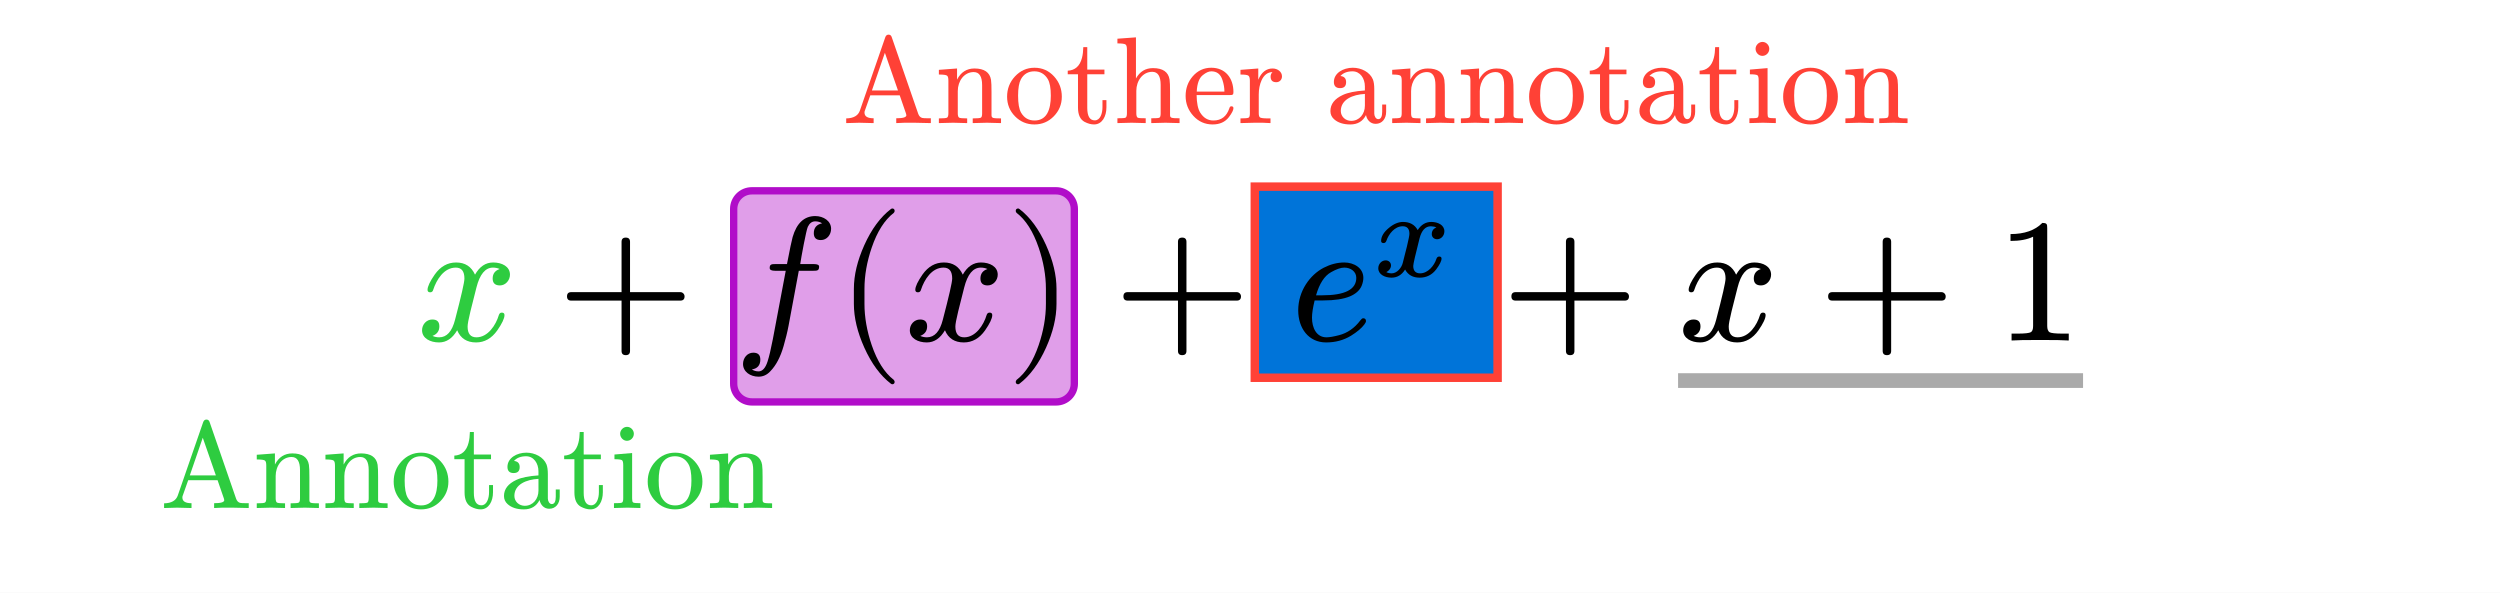
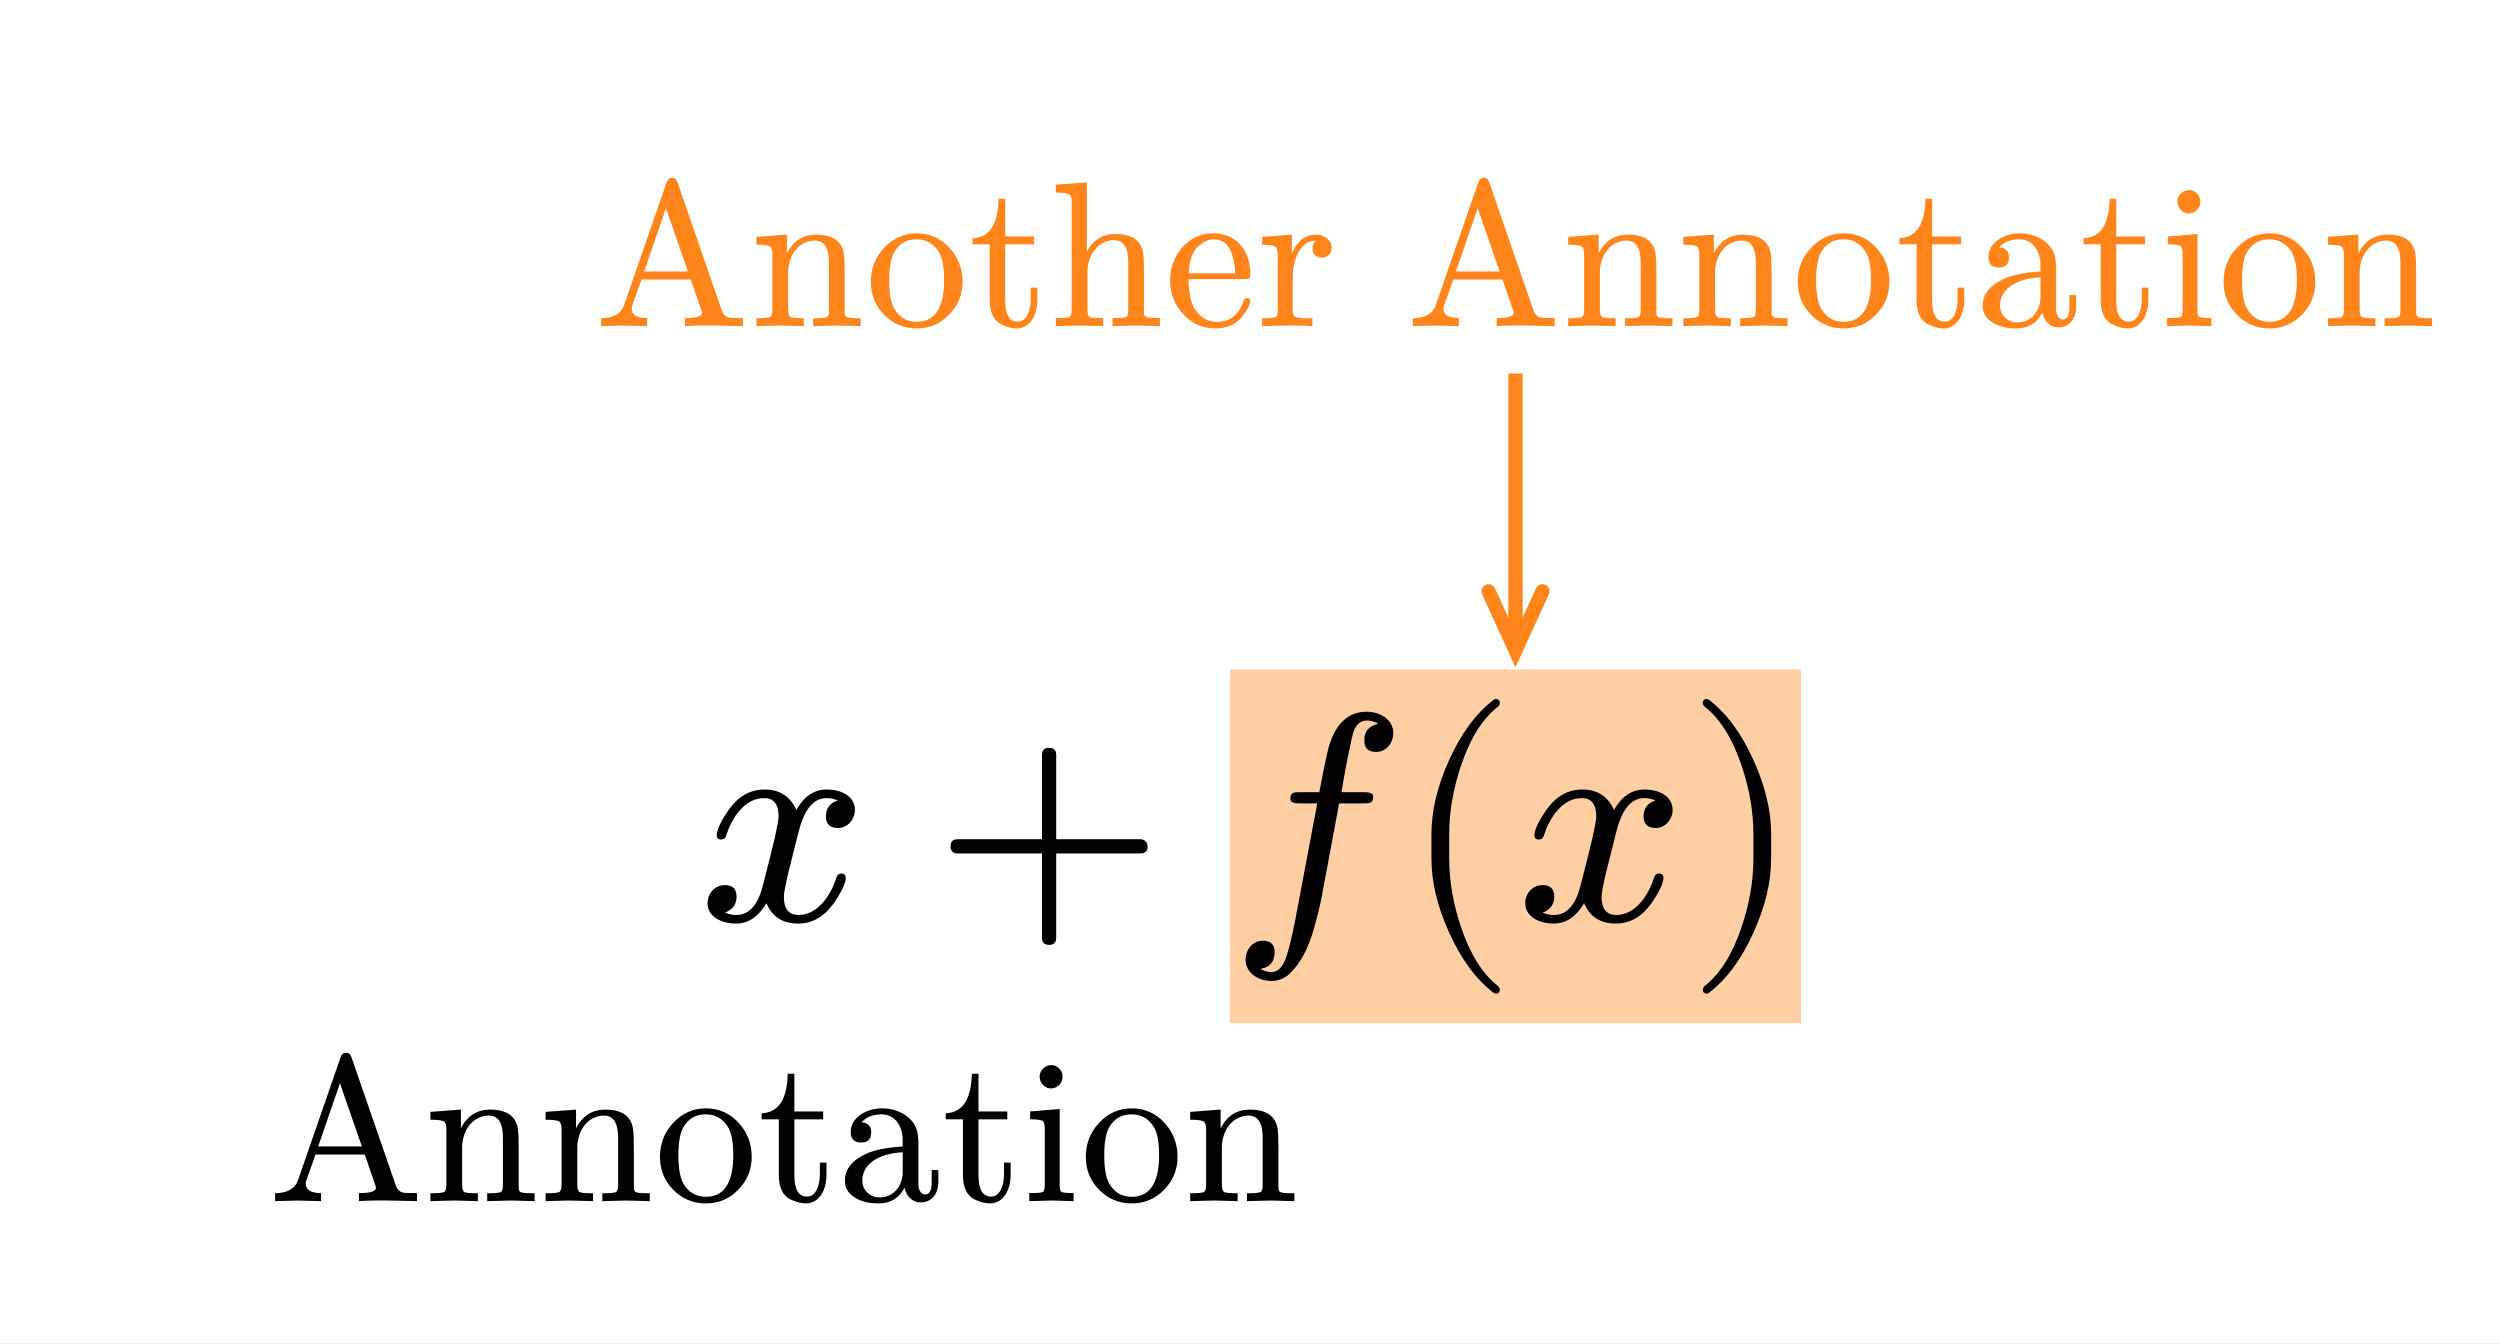
- <svg xmlns="http://www.w3.org/2000/svg" xmlns:xlink="http://www.w3.org/1999/xlink" class="typst-doc" viewBox="0 0 339.931 80.597" width="339.931pt" height="80.597pt">
-   <path class="typst-shape" fill="#ffffff" fill-rule="nonzero" d="M 0 0v 80.597 h 339.931 v -80.597 Z " />
+ <svg xmlns="http://www.w3.org/2000/svg" xmlns:xlink="http://www.w3.org/1999/xlink" class="typst-doc" viewBox="0 0 202.772 108.943" width="202.772pt" height="108.943pt">
+   <path class="typst-shape" fill="#ffffff" fill-rule="nonzero" d="M 0 0v 108.943 h 202.772 v -108.943 Z " />
  <g>
    <g class="typst-group">
      <g>
-         <g class="typst-text" transform="matrix(1 0 0 -1 56.69291 46.29846)">
-           <use xlink:href="#g2881F298AE74B203B322E5195A1E77E8" x="0" y="0" fill="#2ecc40" fill-rule="nonzero" />
+         <g class="typst-text" transform="matrix(1 0 0 -1 56.69291 74.64491)">
+           <use xlink:href="#g2881F298AE74B203B322E5195A1E77E8" x="0" y="0" fill="#000000" fill-rule="nonzero" />
        </g>
        <g class="typst-group">
          <g />
        </g>
-         <g class="typst-text" transform="matrix(1 0 0 -1 75.75425 46.29846)">
+         <g class="typst-text" transform="matrix(1 0 0 -1 75.75425 74.64491)">
          <use xlink:href="#g9BB5AC2A4AE83D5A43FCBE0D82F59A2A" x="0" y="0" fill="#000000" fill-rule="nonzero" />
        </g>
-         <path class="typst-shape" fill="#b10dc966" fill-rule="nonzero" transform="matrix(1 0 0 1 99.75958 25.94646)" d="M 0 0m 0 2.47 c 0 -1.364 1.106 -2.47 2.47 -2.47 h 41.379 c 1.364 0 2.47 1.106 2.47 2.47 v 23.763 c 0 1.364 -1.106 2.47 -2.47 2.47 h -41.379 c -1.364 0 -2.47 -1.106 -2.47 -2.47 Z " />
-         <path class="typst-shape" fill="none" stroke="#b10dc9" stroke-width="1" stroke-linecap="butt" stroke-linejoin="miter" stroke-miterlimit="4" transform="matrix(1 0 0 1 99.75958 25.94646)" d="M 0 0m 2.47 0 h 41.379 c 1.364 0 2.47 1.106 2.47 2.47 v 23.763 c 0 1.364 -1.106 2.47 -2.47 2.47 h -41.379 c -1.364 0 -2.47 -1.106 -2.47 -2.47 v -23.763 c 0 -1.364 1.106 -2.47 2.47 -2.47 " />
-         <g class="typst-text" transform="matrix(1 0 0 -1 99.75958 46.29846)">
+         <path class="typst-shape" fill="#ff851b66" fill-rule="nonzero" transform="matrix(1 0 0 1 99.75958 54.29291)" d="M 0 0v 28.704 h 46.32 v -28.704 Z " />
+         <g class="typst-text" transform="matrix(1 0 0 -1 99.75958 74.64491)">
          <use xlink:href="#gAE58013B97F826DA94997ED3FC64CC05" x="0" y="0" fill="#000000" fill-rule="nonzero" />
        </g>
        <g class="typst-group">
          <g>
-             <g class="typst-text" transform="matrix(1 0 0 -1 113.6796 46.29846)">
+             <g class="typst-text" transform="matrix(1 0 0 -1 113.6796 74.64491)">
              <use xlink:href="#g4C5A1336D26B3F501E5B73601E853A25" x="0" y="0" fill="#000000" fill-rule="nonzero" />
            </g>
-             <g class="typst-text" transform="matrix(1 0 0 -1 123.0156 46.29846)">
+             <g class="typst-text" transform="matrix(1 0 0 -1 123.0156 74.64491)">
              <use xlink:href="#g2881F298AE74B203B322E5195A1E77E8" x="0" y="0" fill="#000000" fill-rule="nonzero" />
            </g>
-             <g class="typst-text" transform="matrix(1 0 0 -1 136.7436 46.29846)">
+             <g class="typst-text" transform="matrix(1 0 0 -1 136.7436 74.64491)">
              <use xlink:href="#gC6BDE1E84DB7B3D30CC4736E63A95F0F" x="0" y="0" fill="#000000" fill-rule="nonzero" />
            </g>
          </g>
        </g>
        <g class="typst-group">
          <g />
        </g>
-         <g class="typst-text" transform="matrix(1 0 0 -1 151.4129 46.29846)">
-           <use xlink:href="#g9BB5AC2A4AE83D5A43FCBE0D82F59A2A" x="0" y="0" fill="#000000" fill-rule="nonzero" />
-         </g>
-         <path class="typst-shape" fill="#0074d9" fill-rule="nonzero" stroke="#ff4136" stroke-width="1.152" stroke-linecap="butt" stroke-linejoin="miter" stroke-miterlimit="4" transform="matrix(1 0 0 1 170.6182 25.37766)" d="M 0 0v 25.985 h 33.014 v -25.985 Z " />
-         <g class="typst-group">
+         <g class="typst-group" transform="matrix(1 0 0 1 19.85531 82.10891)">
          <g>
-             <g class="typst-text" transform="matrix(1 0 0 -1 175.4182 46.29846)">
-               <use xlink:href="#g60766EEE44114A4A1910A488A3FCC09A" x="0" y="0" fill="#000000" fill-rule="nonzero" />
-             </g>
-             <g class="typst-text" transform="matrix(1 0 0 -1 186.6022 37.58646)">
-               <use xlink:href="#g2FD2EF07B2D2F9A382028A935204B1D3" x="0" y="0" fill="#000000" fill-rule="nonzero" />
+             <g class="typst-text" transform="matrix(1 0 0 -1 1.92 15.3144)">
+               <use xlink:href="#g2C5D1C5ED65B8B0F27402D1077804599" x="0" y="0" fill="#000000" fill-rule="nonzero" />
+               <use xlink:href="#gEFF5B54380FB5181ABE9949EE14E47FA" x="12.6" y="0" fill="#000000" fill-rule="nonzero" />
+               <use xlink:href="#gEFF5B54380FB5181ABE9949EE14E47FA" x="21.941" y="0" fill="#000000" fill-rule="nonzero" />
+               <use xlink:href="#g74D639CC5C30191DEA9468DD5E205A9C" x="31.282" y="0" fill="#000000" fill-rule="nonzero" />
+               <use xlink:href="#g3BCA79352418D92AE2BB1FF29B3D4500" x="39.682" y="0" fill="#000000" fill-rule="nonzero" />
+               <use xlink:href="#g269CDCB92623C6D9ED3637E92AE4406D" x="46.217" y="0" fill="#000000" fill-rule="nonzero" />
+               <use xlink:href="#g3BCA79352418D92AE2BB1FF29B3D4500" x="54.617" y="0" fill="#000000" fill-rule="nonzero" />
+               <use xlink:href="#g3AD5C8ECF5B375497A6B7868280DF297" x="61.152" y="0" fill="#000000" fill-rule="nonzero" />
+               <use xlink:href="#g74D639CC5C30191DEA9468DD5E205A9C" x="65.822" y="0" fill="#000000" fill-rule="nonzero" />
+               <use xlink:href="#gEFF5B54380FB5181ABE9949EE14E47FA" x="74.222" y="0" fill="#000000" fill-rule="nonzero" />
            </g>
          </g>
        </g>
        <g class="typst-group">
-           <g />
-         </g>
-         <g class="typst-text" transform="matrix(1 0 0 -1 204.166 46.29846)">
-           <use xlink:href="#g9BB5AC2A4AE83D5A43FCBE0D82F59A2A" x="0" y="0" fill="#000000" fill-rule="nonzero" />
-         </g>
-         <g class="typst-text" transform="matrix(1 0 0 -1 228.1713 46.29846)">
-           <use xlink:href="#g2881F298AE74B203B322E5195A1E77E8" x="0" y="0" fill="#000000" fill-rule="nonzero" />
-         </g>
-         <g class="typst-text" transform="matrix(1 0 0 -1 247.2326 46.29846)">
-           <use xlink:href="#g9BB5AC2A4AE83D5A43FCBE0D82F59A2A" x="0" y="0" fill="#000000" fill-rule="nonzero" />
-         </g>
-         <g class="typst-text" transform="matrix(1 0 0 -1 271.238 46.29846)">
-           <use xlink:href="#gCB712E1023B517293151534F3BB04A66" x="0" y="0" fill="#000000" fill-rule="nonzero" />
-         </g>
-         <g class="typst-group">
-           <g />
-         </g>
-         <path class="typst-shape" fill="none" stroke="#aaaaaa" stroke-width="2" stroke-linecap="butt" stroke-linejoin="miter" stroke-miterlimit="4" transform="matrix(1 0 0 1 228.1713 51.74646)" d="M 0 0h 55.067 " />
-         <g class="typst-group" transform="matrix(1 0 0 1 19.85531 53.76246)">
          <g>
-             <g class="typst-text" transform="matrix(1 0 0 -1 1.92 15.3144)">
-               <use xlink:href="#g2C5D1C5ED65B8B0F27402D1077804599" x="0" y="0" fill="#2ecc40" fill-rule="nonzero" />
-               <use xlink:href="#gEFF5B54380FB5181ABE9949EE14E47FA" x="12.6" y="0" fill="#2ecc40" fill-rule="nonzero" />
-               <use xlink:href="#gEFF5B54380FB5181ABE9949EE14E47FA" x="21.941" y="0" fill="#2ecc40" fill-rule="nonzero" />
-               <use xlink:href="#g74D639CC5C30191DEA9468DD5E205A9C" x="31.282" y="0" fill="#2ecc40" fill-rule="nonzero" />
-               <use xlink:href="#g3BCA79352418D92AE2BB1FF29B3D4500" x="39.682" y="0" fill="#2ecc40" fill-rule="nonzero" />
-               <use xlink:href="#g269CDCB92623C6D9ED3637E92AE4406D" x="46.217" y="0" fill="#2ecc40" fill-rule="nonzero" />
-               <use xlink:href="#g3BCA79352418D92AE2BB1FF29B3D4500" x="54.617" y="0" fill="#2ecc40" fill-rule="nonzero" />
-               <use xlink:href="#g3AD5C8ECF5B375497A6B7868280DF297" x="61.152" y="0" fill="#2ecc40" fill-rule="nonzero" />
-               <use xlink:href="#g74D639CC5C30191DEA9468DD5E205A9C" x="65.822" y="0" fill="#2ecc40" fill-rule="nonzero" />
-               <use xlink:href="#gEFF5B54380FB5181ABE9949EE14E47FA" x="74.222" y="0" fill="#2ecc40" fill-rule="nonzero" />
+             <g class="typst-group" transform="matrix(1 0 0 1 46.29838 11.13851)">
+               <g>
+                 <g class="typst-text" transform="matrix(1 0 0 -1 1.92 15.3144)">
+                   <use xlink:href="#g2C5D1C5ED65B8B0F27402D1077804599" x="0" y="0" fill="#ff851b" fill-rule="nonzero" />
+                   <use xlink:href="#gEFF5B54380FB5181ABE9949EE14E47FA" x="12.6" y="0" fill="#ff851b" fill-rule="nonzero" />
+                   <use xlink:href="#g74D639CC5C30191DEA9468DD5E205A9C" x="21.941" y="0" fill="#ff851b" fill-rule="nonzero" />
+                   <use xlink:href="#g3BCA79352418D92AE2BB1FF29B3D4500" x="30.341" y="0" fill="#ff851b" fill-rule="nonzero" />
+                   <use xlink:href="#g861F18E1C53F366554E327A55621FE74" x="36.876" y="0" fill="#ff851b" fill-rule="nonzero" />
+                   <use xlink:href="#g48D70B3A9212E2311C9290A11E807A8D" x="46.217" y="0" fill="#ff851b" fill-rule="nonzero" />
+                   <use xlink:href="#g57AC6BABC9EE9148926534A7E50F860E" x="53.676" y="0" fill="#ff851b" fill-rule="nonzero" />
+                   <use xlink:href="#g2C5D1C5ED65B8B0F27402D1077804599" x="65.839" y="0" fill="#ff851b" fill-rule="nonzero" />
+                   <use xlink:href="#gEFF5B54380FB5181ABE9949EE14E47FA" x="78.439" y="0" fill="#ff851b" fill-rule="nonzero" />
+                   <use xlink:href="#gEFF5B54380FB5181ABE9949EE14E47FA" x="87.78" y="0" fill="#ff851b" fill-rule="nonzero" />
+                   <use xlink:href="#g74D639CC5C30191DEA9468DD5E205A9C" x="97.121" y="0" fill="#ff851b" fill-rule="nonzero" />
+                   <use xlink:href="#g3BCA79352418D92AE2BB1FF29B3D4500" x="105.521" y="0" fill="#ff851b" fill-rule="nonzero" />
+                   <use xlink:href="#g269CDCB92623C6D9ED3637E92AE4406D" x="112.056" y="0" fill="#ff851b" fill-rule="nonzero" />
+                   <use xlink:href="#g3BCA79352418D92AE2BB1FF29B3D4500" x="120.456" y="0" fill="#ff851b" fill-rule="nonzero" />
+                   <use xlink:href="#g3AD5C8ECF5B375497A6B7868280DF297" x="126.991" y="0" fill="#ff851b" fill-rule="nonzero" />
+                   <use xlink:href="#g74D639CC5C30191DEA9468DD5E205A9C" x="131.662" y="0" fill="#ff851b" fill-rule="nonzero" />
+                   <use xlink:href="#gEFF5B54380FB5181ABE9949EE14E47FA" x="140.062" y="0" fill="#ff851b" fill-rule="nonzero" />
+                 </g>
+               </g>
            </g>
-           </g>
-         </g>
-         <g class="typst-group" transform="matrix(1 0 0 1 112.6042 1.423257)">
-           <g>
-             <g class="typst-text" transform="matrix(1 0 0 -1 1.92 15.3144)">
-               <use xlink:href="#g2C5D1C5ED65B8B0F27402D1077804599" x="0" y="0" fill="#ff4136" fill-rule="nonzero" />
-               <use xlink:href="#gEFF5B54380FB5181ABE9949EE14E47FA" x="12.6" y="0" fill="#ff4136" fill-rule="nonzero" />
-               <use xlink:href="#g74D639CC5C30191DEA9468DD5E205A9C" x="21.941" y="0" fill="#ff4136" fill-rule="nonzero" />
-               <use xlink:href="#g3BCA79352418D92AE2BB1FF29B3D4500" x="30.341" y="0" fill="#ff4136" fill-rule="nonzero" />
-               <use xlink:href="#g861F18E1C53F366554E327A55621FE74" x="36.876" y="0" fill="#ff4136" fill-rule="nonzero" />
-               <use xlink:href="#g48D70B3A9212E2311C9290A11E807A8D" x="46.217" y="0" fill="#ff4136" fill-rule="nonzero" />
-               <use xlink:href="#g57AC6BABC9EE9148926534A7E50F860E" x="53.676" y="0" fill="#ff4136" fill-rule="nonzero" />
-               <use xlink:href="#g269CDCB92623C6D9ED3637E92AE4406D" x="65.839" y="0" fill="#ff4136" fill-rule="nonzero" />
-               <use xlink:href="#gEFF5B54380FB5181ABE9949EE14E47FA" x="74.239" y="0" fill="#ff4136" fill-rule="nonzero" />
-               <use xlink:href="#gEFF5B54380FB5181ABE9949EE14E47FA" x="83.58" y="0" fill="#ff4136" fill-rule="nonzero" />
-               <use xlink:href="#g74D639CC5C30191DEA9468DD5E205A9C" x="92.921" y="0" fill="#ff4136" fill-rule="nonzero" />
-               <use xlink:href="#g3BCA79352418D92AE2BB1FF29B3D4500" x="101.321" y="0" fill="#ff4136" fill-rule="nonzero" />
-               <use xlink:href="#g269CDCB92623C6D9ED3637E92AE4406D" x="107.856" y="0" fill="#ff4136" fill-rule="nonzero" />
-               <use xlink:href="#g3BCA79352418D92AE2BB1FF29B3D4500" x="116.256" y="0" fill="#ff4136" fill-rule="nonzero" />
-               <use xlink:href="#g3AD5C8ECF5B375497A6B7868280DF297" x="122.791" y="0" fill="#ff4136" fill-rule="nonzero" />
-               <use xlink:href="#g74D639CC5C30191DEA9468DD5E205A9C" x="127.462" y="0" fill="#ff4136" fill-rule="nonzero" />
-               <use xlink:href="#gEFF5B54380FB5181ABE9949EE14E47FA" x="135.862" y="0" fill="#ff4136" fill-rule="nonzero" />
+             <path class="typst-shape" fill="none" stroke="#ff851b" stroke-width="1.152" stroke-linecap="butt" stroke-linejoin="miter" stroke-miterlimit="4" transform="matrix(1 0 0 1 0 -6)" d="M 0 0m 122.92 58.742 v -22.449 " />
+             <g class="typst-group">
+               <g>
+                 <path class="typst-shape" fill="none" stroke="#ff851b" stroke-width="1.152" stroke-linecap="round" stroke-linejoin="miter" stroke-miterlimit="7" transform="matrix(0.00000000000000006123234 1 -1 0.00000000000000006123234 122.9196 54.29291)" d="M 0 0m -6.336 2.189 l 4.785 -2.189 l -4.785 -2.189 " />
+               </g>
            </g>
          </g>
        </g>
      </g>
    </g>
  </g>
  <defs id="glyph">
    <symbol id="g2881F298AE74B203B322E5195A1E77E8" overflow="visible">
      <path d="M 0 0m 12.648 8.952 c 0 1.104 -1.08 1.656 -2.28 1.656 c -1.032 0 -1.848 -0.552 -2.472 -1.656 c -0.504 1.104 -1.344 1.656 -2.568 1.656 c -1.176 0 -2.136 -0.552 -2.904 -1.632 c -0.648 -0.936 -0.984 -1.632 -0.984 -2.088 c 0 -0.216 0.12 -0.336 0.36 -0.336 c 0.216 0 0.36 0.12 0.408 0.336 c 0.456 1.392 1.464 3.024 3.072 3.024 c 0.792 0 1.176 -0.504 1.176 -1.488 c 0 -0.504 -0.432 -2.376 -1.272 -5.592 c -0.408 -1.608 -1.128 -2.4 -2.16 -2.4 c -0.336 0 -0.648 0.072 -0.912 0.192 c 0.624 0.24 0.936 0.672 0.936 1.296 c 0 0.624 -0.312 0.936 -0.96 0.936 c -0.792 0 -1.392 -0.672 -1.392 -1.464 c 0 -1.104 1.128 -1.656 2.304 -1.656 c 1.008 0 1.824 0.552 2.472 1.656 c 0.456 -1.104 1.32 -1.656 2.568 -1.656 c 1.152 0 2.112 0.552 2.88 1.632 c 0.648 0.936 0.984 1.632 0.984 2.088 c 0 0.216 -0.12 0.336 -0.36 0.336 c -0.216 0 -0.336 -0.12 -0.408 -0.336 c -0.408 -1.368 -1.488 -3.024 -3.048 -3.024 c -0.792 0 -1.2 0.48 -1.2 1.464 c 0 0.312 0.12 0.984 0.384 2.064 l 0.816 3.24 c 0.456 1.8 1.2 2.712 2.256 2.712 c 0.336 0 0.648 -0.072 0.912 -0.192 c -0.648 -0.216 -0.96 -0.648 -0.96 -1.296 c 0 -0.624 0.336 -0.936 0.984 -0.936 c 0.768 0 1.368 0.696 1.368 1.464 Z " />
    </symbol>
    <symbol id="g9BB5AC2A4AE83D5A43FCBE0D82F59A2A" overflow="visible">
      <path d="M 0 0m 16.752 6.576 h -6.84 v 6.84 c 0 0.384 -0.192 0.576 -0.576 0.576 c -0.384 0 -0.576 -0.192 -0.576 -0.576 v -6.84 h -6.84 c -0.384 0 -0.576 -0.192 -0.576 -0.576 c 0 -0.384 0.192 -0.576 0.576 -0.576 h 6.84 v -6.84 c 0 -0.384 0.192 -0.576 0.576 -0.576 c 0.384 0 0.576 0.192 0.576 0.576 v 6.84 h 6.84 c 0.384 0 0.576 0.192 0.576 0.576 c 0 0.312 -0.264 0.576 -0.576 0.576 Z " />
    </symbol>
    <symbol id="gAE58013B97F826DA94997ED3FC64CC05" overflow="visible">
      <path d="M 0 0m 13.248 15.192 c 0 1.056 -1.032 1.728 -2.16 1.728 c -1.488 0 -2.52 -0.96 -3.072 -2.856 c -0.12 -0.432 -0.384 -1.656 -0.768 -3.672 h -1.56 c -0.528 0 -0.792 -0.024 -0.792 -0.528 c 0 -0.264 0.24 -0.384 0.744 -0.384 h 1.44 l -1.752 -9.288 c -0.264 -1.368 -0.504 -2.376 -0.72 -3.048 c -0.288 -0.888 -0.696 -1.344 -1.224 -1.344 c -0.36 0 -0.648 0.096 -0.912 0.264 c 0.768 0.12 1.152 0.576 1.152 1.344 c 0 0.624 -0.312 0.936 -0.96 0.936 c -0.816 0 -1.392 -0.72 -1.392 -1.536 c 0 -1.056 0.984 -1.728 2.112 -1.728 c 0.6 0 1.152 0.24 1.608 0.744 c 0.768 0.792 1.368 1.92 1.8 3.432 c 0.264 0.936 0.504 1.848 0.672 2.76 l 1.392 7.464 h 1.968 c 0.552 0 0.792 0.024 0.792 0.576 c 0 0.216 -0.24 0.336 -0.72 0.336 h -1.848 c 0.144 0.984 0.816 4.608 1.032 5.064 c 0.24 0.504 0.576 0.744 1.008 0.744 c 0.36 0 0.672 -0.096 0.936 -0.264 c -0.744 -0.168 -1.128 -0.6 -1.128 -1.344 c 0 -0.624 0.312 -0.936 0.96 -0.936 c 0.816 0 1.392 0.72 1.392 1.536 Z " />
    </symbol>
    <symbol id="g4C5A1336D26B3F501E5B73601E853A25" overflow="visible">
      <path d="M 0 0m 7.632 -5.952 c 0.216 0 0.336 0.12 0.336 0.336 c 0 0.072 -0.048 0.168 -0.12 0.264 c -1.248 0.96 -2.256 2.544 -3 4.728 c -0.648 1.896 -0.984 3.768 -0.984 5.616 v 2.016 c 0 1.848 0.336 3.72 0.984 5.616 c 0.744 2.184 1.752 3.768 3 4.728 c 0.072 0.072 0.12 0.168 0.12 0.264 c 0 0.216 -0.12 0.336 -0.336 0.336 c -0.024 0 -0.096 -0.024 -0.168 -0.072 c -1.44 -1.104 -2.64 -2.736 -3.624 -4.92 c -0.936 -2.088 -1.416 -4.056 -1.416 -5.952 v -2.016 c 0 -1.896 0.48 -3.864 1.416 -5.952 c 0.984 -2.184 2.184 -3.816 3.624 -4.92 c 0.072 -0.048 0.144 -0.072 0.168 -0.072 Z " />
    </symbol>
    <symbol id="gC6BDE1E84DB7B3D30CC4736E63A95F0F" overflow="visible">
      <path d="M 0 0m 1.872 -5.88 c 1.44 1.104 2.64 2.736 3.624 4.92 c 0.936 2.088 1.416 4.056 1.416 5.952 v 2.016 c 0 1.896 -0.48 3.864 -1.416 5.952 c -0.984 2.184 -2.184 3.816 -3.624 4.92 c -0.072 0.048 -0.144 0.072 -0.168 0.072 c -0.216 0 -0.336 -0.12 -0.336 -0.336 c 0 -0.096 0.048 -0.192 0.12 -0.264 c 1.248 -0.96 2.256 -2.544 3 -4.728 c 0.648 -1.896 0.984 -3.768 0.984 -5.616 v -2.016 c 0 -1.848 -0.336 -3.72 -0.984 -5.616 c -0.744 -2.184 -1.752 -3.768 -3 -4.728 c -0.072 -0.096 -0.12 -0.192 -0.12 -0.264 c 0 -0.216 0.12 -0.336 0.336 -0.336 c 0.024 0 0.096 0.024 0.168 0.072 Z " />
-     </symbol>
-     <symbol id="g60766EEE44114A4A1910A488A3FCC09A" overflow="visible">
-       <path d="M 0 0m 2.976 3.096 c 0 0.576 0.12 1.368 0.36 2.352 h 1.176 c 1.56 0 2.76 0.192 3.624 0.552 c 0.792 0.336 1.32 0.816 1.584 1.416 c 0.168 0.408 0.24 0.792 0.24 1.104 c 0 1.32 -1.248 2.088 -2.592 2.088 c -0.936 0 -1.872 -0.24 -2.808 -0.72 c -1.848 -0.96 -3.456 -3.144 -3.456 -5.784 c 0 -2.448 1.416 -4.368 3.792 -4.368 c 1.272 0 2.4 0.312 3.384 0.912 c 0.816 0.504 1.416 1.008 1.8 1.512 c 0.168 0.216 0.24 0.384 0.24 0.456 c 0 0.264 -0.12 0.408 -0.384 0.408 c -0.12 0 -0.24 -0.096 -0.384 -0.288 c -0.792 -1.056 -1.776 -1.728 -2.904 -2.016 c -0.744 -0.192 -1.296 -0.288 -1.704 -0.288 c -1.368 0 -1.968 1.296 -1.968 2.664 Z m 6.024 5.424 c 0 -1.584 -1.536 -2.376 -4.632 -2.376 h -0.84 c 0.456 1.584 1.128 2.64 2.04 3.144 c 0.72 0.408 1.32 0.624 1.8 0.624 c 0.864 0 1.632 -0.528 1.632 -1.392 Z " />
-     </symbol>
-     <symbol id="g2FD2EF07B2D2F9A382028A935204B1D3" overflow="visible">
-       <path d="M 0 0m 9.794 6.132 c 0 0.857 -0.874 1.277 -1.781 1.277 c -0.756 0 -1.378 -0.37 -1.848 -1.109 c -0.403 0.739 -1.075 1.109 -1.999 1.109 c -0.622 0 -1.277 -0.269 -1.932 -0.823 c -0.689 -0.571 -1.042 -1.159 -1.042 -1.764 c 0 -0.185 0.118 -0.286 0.336 -0.286 c 0.185 0 0.302 0.101 0.386 0.319 c 0.302 0.907 1.126 1.966 2.201 1.966 c 0.622 0 0.924 -0.336 0.924 -1.025 c 0 -0.218 -0.118 -0.79 -0.336 -1.714 l -0.571 -2.251 c -0.151 -0.638 -0.773 -1.411 -1.495 -1.411 c -0.286 0 -0.538 0.05 -0.739 0.168 c 0.336 0.151 0.638 0.521 0.638 0.907 c 0 0.403 -0.319 0.689 -0.722 0.689 c -0.571 0 -1.008 -0.504 -1.008 -1.075 c 0 -0.84 0.89 -1.277 1.798 -1.277 c 0.773 0 1.394 0.37 1.848 1.109 c 0.403 -0.739 1.058 -1.109 1.982 -1.109 c 0.924 0 1.663 0.37 2.234 1.109 c 0.487 0.655 0.739 1.159 0.739 1.478 c 0 0.185 -0.101 0.286 -0.319 0.286 c -0.185 0 -0.319 -0.118 -0.386 -0.336 c -0.286 -0.89 -1.142 -1.949 -2.201 -1.949 c -0.622 0 -0.941 0.336 -0.941 1.008 c 0 0.252 0.286 1.512 0.857 3.746 c 0.286 1.092 0.79 1.646 1.546 1.646 l 0.151 -0.017 c 0.202 0 0.403 -0.05 0.588 -0.134 c -0.42 -0.185 -0.622 -0.487 -0.622 -0.924 c 0 -0.403 0.319 -0.689 0.722 -0.689 c 0.571 0 0.991 0.504 0.991 1.075 Z " />
-     </symbol>
-     <symbol id="gCB712E1023B517293151534F3BB04A66" overflow="visible">
-       <path d="M 0 0m 6.456 15.984 c -0.984 -1.008 -2.424 -1.512 -4.32 -1.512 v -0.936 c 1.248 0 2.28 0.192 3.072 0.576 v -12.144 c 0 -0.432 -0.096 -0.72 -0.312 -0.84 c -0.216 -0.12 -0.816 -0.192 -1.776 -0.192 h -0.84 v -0.936 c 0.6 0.048 1.896 0.072 3.888 0.072 c 1.992 0 3.288 -0.024 3.888 -0.072 v 0.936 h -0.84 c -0.984 0 -1.584 0.072 -1.776 0.192 c -0.192 0.12 -0.312 0.408 -0.312 0.84 v 13.296 c 0 0.576 -0.048 0.72 -0.672 0.72 Z " />
    </symbol>
    <symbol id="g2C5D1C5ED65B8B0F27402D1077804599" overflow="visible">
      <path d="M 0 0m 9.794 0.05 l 2.251 -0.05 v 0.655 h -0.37 c -0.42 0 -0.706 0.017 -0.823 0.05 c -0.252 0.084 -0.42 0.269 -0.521 0.554 l -3.595 10.399 c -0.067 0.218 -0.185 0.37 -0.437 0.37 c -0.218 0 -0.37 -0.118 -0.454 -0.37 l -3.444 -9.946 c -0.235 -0.689 -0.857 -1.058 -1.865 -1.075 v -0.638 l 1.764 0.05 l 1.966 -0.05 v 0.655 c -0.823 0 -1.243 0.252 -1.243 0.773 c 0 0.118 0.017 0.185 0.034 0.218 l 0.756 2.134 h 3.998 l 0.857 -2.486 c 0.034 -0.101 0.05 -0.168 0.05 -0.218 c 0 -0.286 -0.454 -0.42 -1.378 -0.42 v -0.655 c 0.706 0.05 1.529 0.067 2.453 0.05 Z m -3.998 9.509 l 1.781 -5.124 h -3.545 Z " />
    </symbol>
    <symbol id="gEFF5B54380FB5181ABE9949EE14E47FA" overflow="visible">
      <path d="M 0 0m 5.275 6.938 c 0.756 0 1.142 -0.588 1.142 -1.781 v -3.83 c 0 -0.319 -0.05 -0.521 -0.168 -0.588 c -0.118 -0.067 -0.487 -0.101 -1.109 -0.101 v -0.638 l 1.932 0.05 l 1.915 -0.05 v 0.638 c -0.538 0 -0.89 0.017 -1.058 0.067 c -0.168 0.05 -0.235 0.168 -0.235 0.37 v 3.142 c 0 0.79 -0.017 1.344 -0.067 1.663 c -0.168 1.025 -0.924 1.546 -2.251 1.546 c -1.058 0 -1.848 -0.504 -2.369 -1.512 v 1.512 l -2.47 -0.185 v -0.638 c 0.605 0 0.974 -0.05 1.109 -0.151 c 0.134 -0.101 0.185 -0.319 0.185 -0.706 v -4.418 c 0 -0.319 -0.067 -0.521 -0.185 -0.588 c -0.118 -0.067 -0.487 -0.101 -1.109 -0.101 v -0.638 l 1.932 0.05 l 1.915 -0.05 v 0.638 c -0.622 0 -0.974 0.034 -1.092 0.101 c -0.118 0.067 -0.185 0.269 -0.185 0.588 v 3.024 c 0 1.361 0.857 2.587 2.167 2.587 Z " />
    </symbol>
    <symbol id="g74D639CC5C30191DEA9468DD5E205A9C" overflow="visible">
      <path d="M 0 0m 4.183 -0.185 c 1.042 0 1.915 0.37 2.638 1.109 c 0.722 0.739 1.092 1.63 1.092 2.671 c 0 1.058 -0.353 1.982 -1.058 2.755 c -0.706 0.773 -1.596 1.176 -2.654 1.176 c -1.058 0 -1.932 -0.403 -2.654 -1.176 c -0.722 -0.773 -1.075 -1.697 -1.075 -2.755 c 0 -1.042 0.353 -1.932 1.075 -2.671 c 0.722 -0.739 1.613 -1.109 2.638 -1.109 Z m 0.017 0.538 c -0.806 0 -1.411 0.353 -1.831 1.075 c -0.269 0.47 -0.403 1.243 -0.403 2.302 c 0 1.025 0.134 1.764 0.386 2.234 c 0.403 0.722 1.008 1.075 1.831 1.075 c 0.79 0 1.394 -0.353 1.814 -1.042 c 0.286 -0.47 0.42 -1.226 0.42 -2.268 c 0 -1.949 -0.571 -3.377 -2.218 -3.377 Z " />
    </symbol>
    <symbol id="g3BCA79352418D92AE2BB1FF29B3D4500" overflow="visible">
      <path d="M 0 0m 5.578 2.117 v 1.008 h -0.538 v -0.974 c 0 -0.84 -0.302 -1.781 -1.042 -1.781 c -0.689 0 -1.025 0.571 -1.025 1.714 v 4.553 h 2.335 v 0.638 h -2.335 v 3.058 h -0.538 c -0.017 -0.554 -0.067 -1.042 -0.185 -1.478 c -0.286 -1.109 -0.941 -1.68 -1.932 -1.73 v -0.487 h 1.394 v -4.519 c 0 -0.991 0.302 -1.63 0.89 -1.949 c 0.454 -0.235 0.874 -0.353 1.294 -0.353 c 1.109 0 1.68 1.109 1.68 2.302 Z " />
    </symbol>
    <symbol id="g269CDCB92623C6D9ED3637E92AE4406D" overflow="visible">
      <path d="M 0 0m 8.114 1.529 v 0.991 h -0.538 v -0.991 c 0 -0.655 -0.185 -0.991 -0.538 -0.991 c -0.336 0 -0.538 0.42 -0.538 0.756 v 3.31 c 0 0.588 -0.067 1.025 -0.185 1.327 c -0.403 0.991 -1.562 1.596 -2.738 1.596 c -1.294 0 -2.57 -0.722 -2.57 -1.932 c 0 -0.554 0.286 -0.84 0.84 -0.84 c 0.554 0 0.823 0.269 0.823 0.823 c 0 0.487 -0.252 0.773 -0.773 0.823 c 0.37 0.42 0.924 0.638 1.646 0.638 c 1.042 0 1.68 -0.958 1.68 -2.05 v -0.554 c -1.31 -0.084 -2.302 -0.286 -2.99 -0.605 c -1.126 -0.521 -1.697 -1.243 -1.697 -2.201 c 0 -0.437 0.168 -0.806 0.487 -1.092 c 0.538 -0.487 1.277 -0.722 2.218 -0.722 c 0.991 0 1.697 0.42 2.134 1.277 c 0.118 -0.638 0.588 -1.193 1.31 -1.193 c 0.89 0 1.428 0.706 1.428 1.63 Z m -4.754 -1.226 c -0.773 0 -1.411 0.571 -1.411 1.344 c 0 1.562 1.63 2.234 3.276 2.318 v -1.596 c 0 -1.126 -0.739 -2.066 -1.865 -2.066 Z " />
    </symbol>
    <symbol id="g3AD5C8ECF5B375497A6B7868280DF297" overflow="visible">
      <path d="M 0 0m 3.259 10.097 c 0 0.504 -0.42 0.941 -0.924 0.941 c -0.504 0 -0.941 -0.437 -0.941 -0.941 c 0 -0.504 0.42 -0.958 0.924 -0.958 c 0.521 0 0.941 0.437 0.941 0.958 Z m -0.857 -10.046 l 1.747 -0.05 v 0.655 c -0.554 0 -0.89 0.034 -0.991 0.101 c -0.101 0.067 -0.134 0.252 -0.134 0.554 v 6.166 l -2.402 -0.202 v -0.638 c 0.554 0 0.907 -0.05 1.025 -0.134 c 0.118 -0.084 0.168 -0.319 0.168 -0.706 v -4.469 c 0 -0.319 -0.05 -0.521 -0.168 -0.588 c -0.118 -0.067 -0.487 -0.084 -1.092 -0.084 v -0.655 Z " />
    </symbol>
    <symbol id="g861F18E1C53F366554E327A55621FE74" overflow="visible">
      <path d="M 0 0m 5.275 6.972 c 0.756 0 1.142 -0.588 1.142 -1.781 v -3.864 c 0 -0.319 -0.05 -0.521 -0.168 -0.588 c -0.118 -0.067 -0.487 -0.084 -1.109 -0.084 v -0.655 l 1.932 0.05 l 1.915 -0.05 v 0.655 c -0.538 0 -0.89 0.017 -1.058 0.067 c -0.168 0.05 -0.235 0.168 -0.235 0.353 v 3.175 c 0 0.806 -0.017 1.361 -0.067 1.68 c -0.168 1.025 -0.924 1.546 -2.251 1.546 c -1.025 0 -1.798 -0.47 -2.318 -1.411 v 5.594 l -2.52 -0.185 v -0.638 c 0.605 0 0.974 -0.05 1.109 -0.151 c 0.134 -0.101 0.185 -0.336 0.185 -0.722 v -8.635 c 0 -0.319 -0.067 -0.521 -0.185 -0.588 c -0.118 -0.067 -0.487 -0.084 -1.109 -0.084 v -0.655 l 1.932 0.05 l 1.915 -0.05 v 0.655 c -0.622 0 -0.974 0.017 -1.092 0.084 c -0.118 0.067 -0.185 0.269 -0.185 0.588 v 3.058 c 0 1.361 0.857 2.587 2.167 2.587 Z " />
    </symbol>
    <symbol id="g48D70B3A9212E2311C9290A11E807A8D" overflow="visible">
      <path d="M 0 0m 6.972 4.217 c 0 1.932 -1.126 3.31 -3.007 3.31 c -1.008 0 -1.848 -0.386 -2.537 -1.176 c -0.638 -0.739 -0.958 -1.63 -0.958 -2.654 c 0 -1.058 0.353 -1.949 1.058 -2.722 c 0.706 -0.773 1.579 -1.159 2.621 -1.159 c 0.958 0 1.697 0.336 2.201 0.991 c 0.42 0.554 0.622 0.958 0.622 1.226 c 0 0.168 -0.101 0.252 -0.286 0.252 c -0.134 0 -0.218 -0.084 -0.269 -0.269 c -0.37 -1.109 -1.092 -1.663 -2.167 -1.663 c -0.756 0 -1.344 0.353 -1.798 1.075 c -0.319 0.521 -0.47 1.31 -0.487 2.386 h 4.536 c 0.37 0 0.47 0.034 0.47 0.403 Z m -1.495 1.646 c 0.185 -0.554 0.269 -1.092 0.269 -1.579 h -3.763 c 0.05 1.109 0.336 1.865 0.84 2.251 c 0.42 0.336 0.79 0.504 1.142 0.504 c 0.756 0 1.26 -0.386 1.512 -1.176 Z " />
    </symbol>
    <symbol id="g57AC6BABC9EE9148926534A7E50F860E" overflow="visible">
      <path d="M 0 0m 6.115 6.35 c 0 0.655 -0.622 1.075 -1.277 1.075 c -0.857 0 -1.512 -0.504 -1.949 -1.529 v 1.529 l -2.419 -0.185 v -0.638 c 0.588 0 0.941 -0.05 1.075 -0.151 c 0.134 -0.101 0.202 -0.319 0.202 -0.706 v -4.418 c 0 -0.319 -0.05 -0.521 -0.168 -0.588 c -0.118 -0.067 -0.487 -0.101 -1.109 -0.101 v -0.638 l 1.932 0.05 c 0.706 0.017 1.428 0 2.15 -0.05 v 0.638 h -0.403 c -0.554 0 -0.907 0.05 -1.025 0.134 c -0.118 0.084 -0.168 0.286 -0.168 0.588 v 2.537 c 0 0.722 0.134 1.378 0.386 1.932 c 0.336 0.722 0.823 1.092 1.478 1.109 c -0.168 -0.168 -0.252 -0.37 -0.252 -0.605 c 0 -0.521 0.252 -0.773 0.773 -0.773 c 0.454 0 0.773 0.353 0.773 0.79 Z " />
    </symbol>
  </defs>
</svg>
